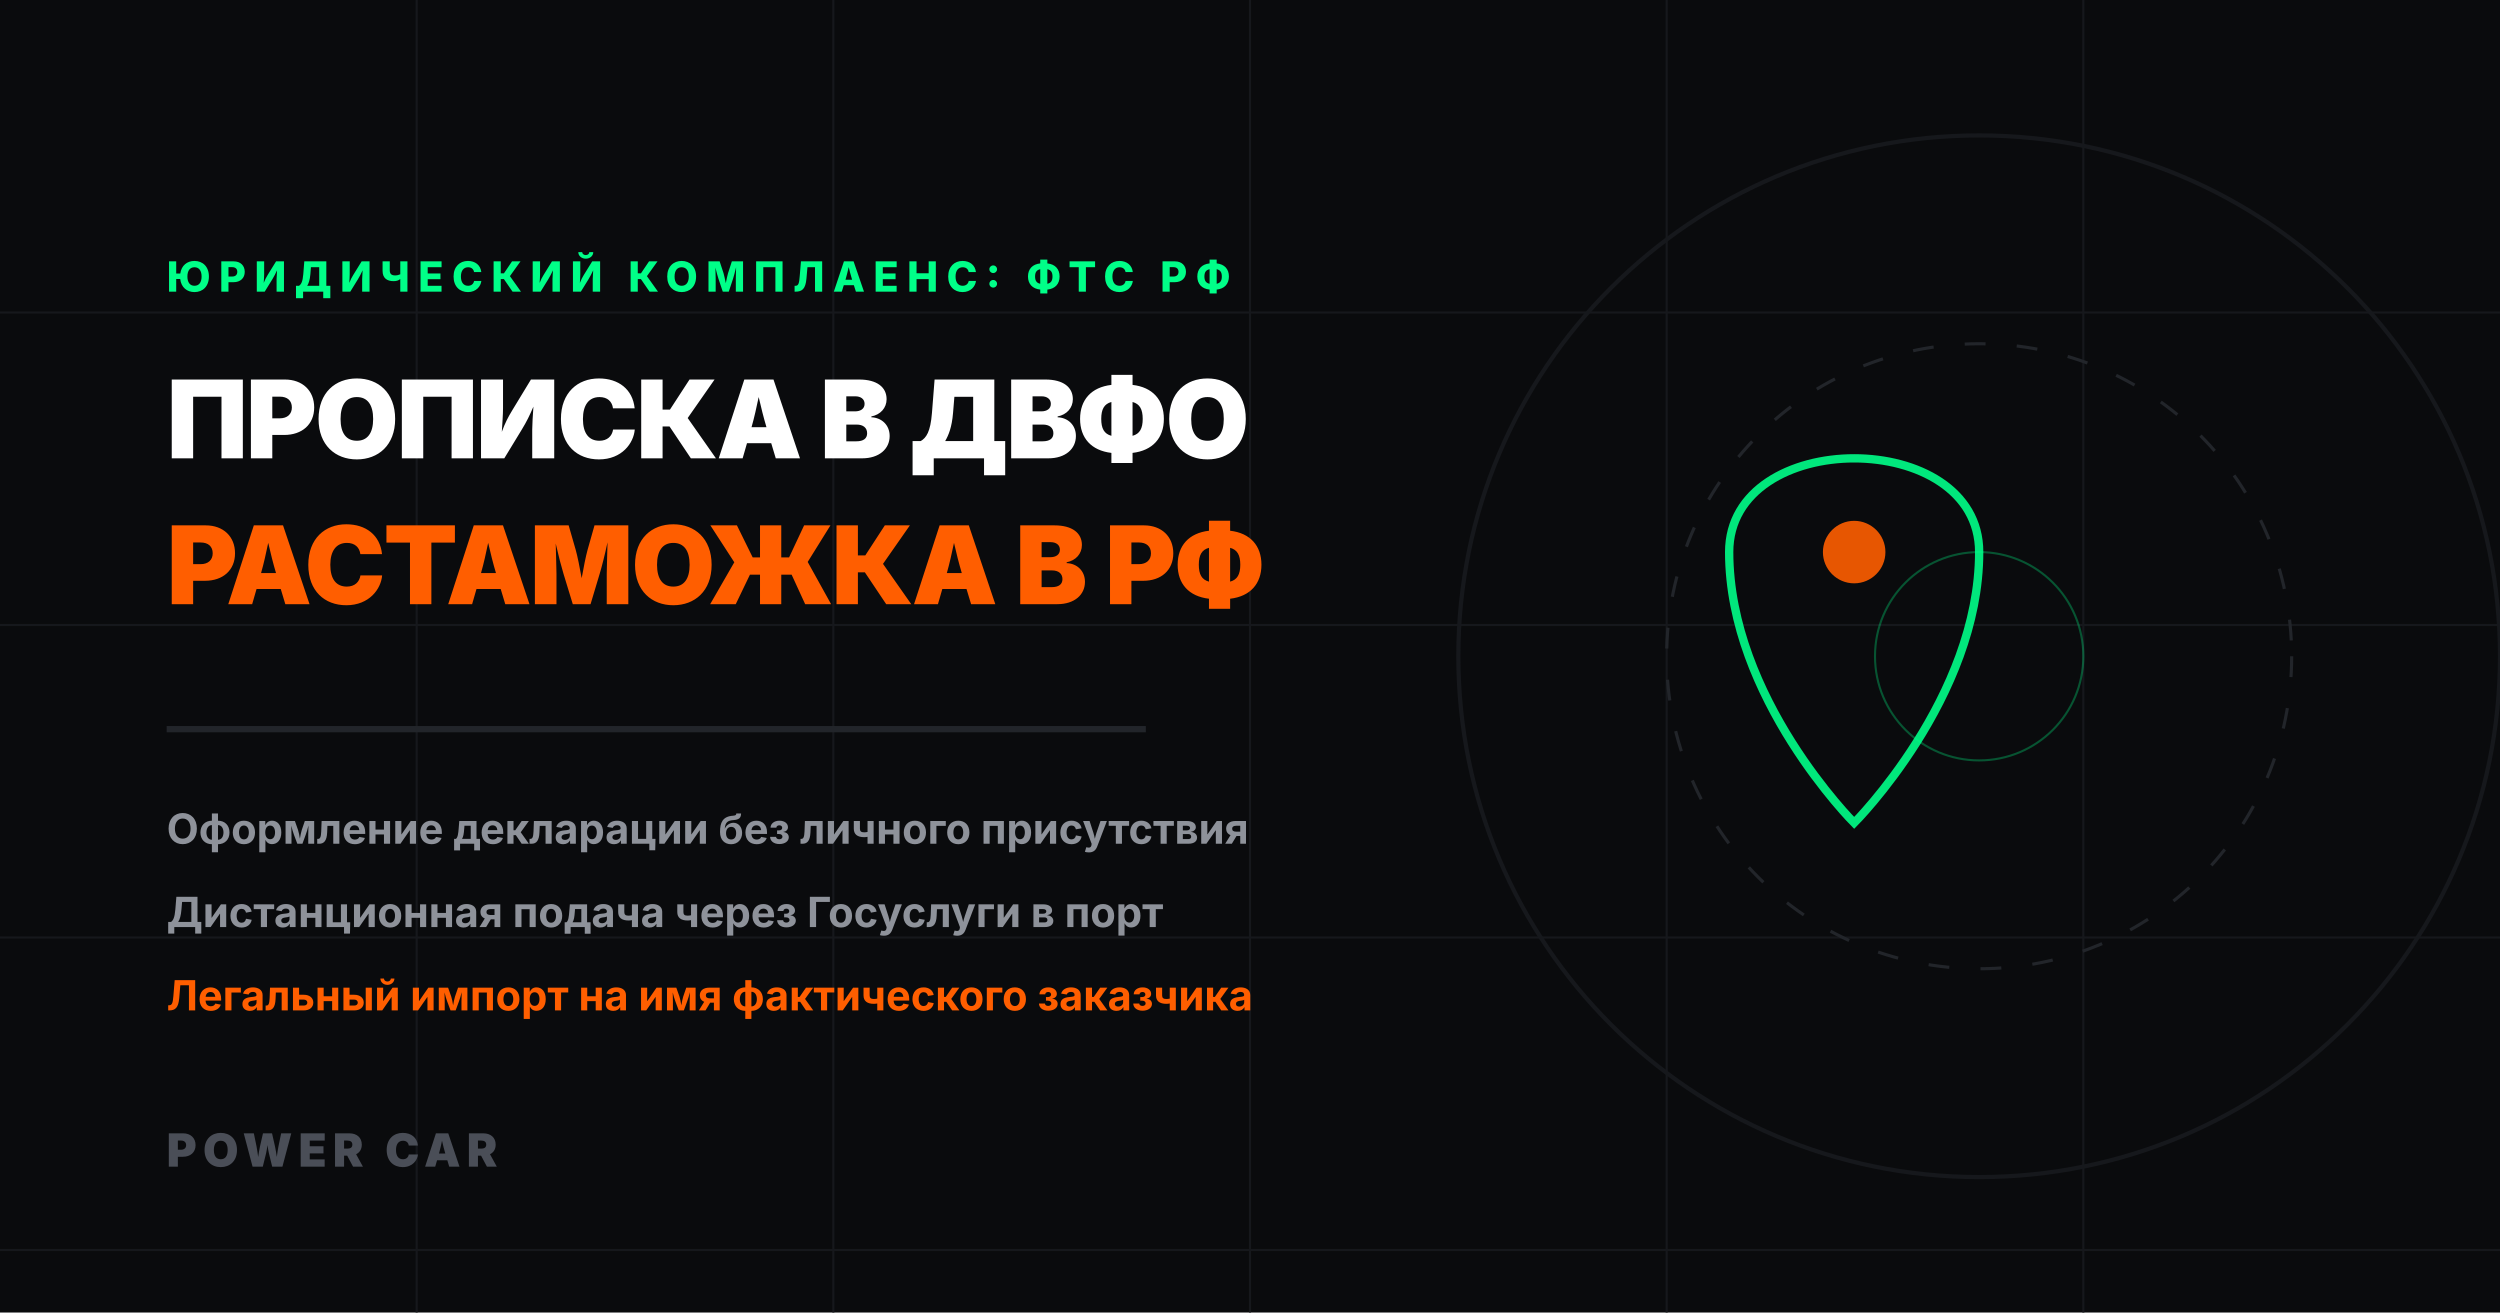
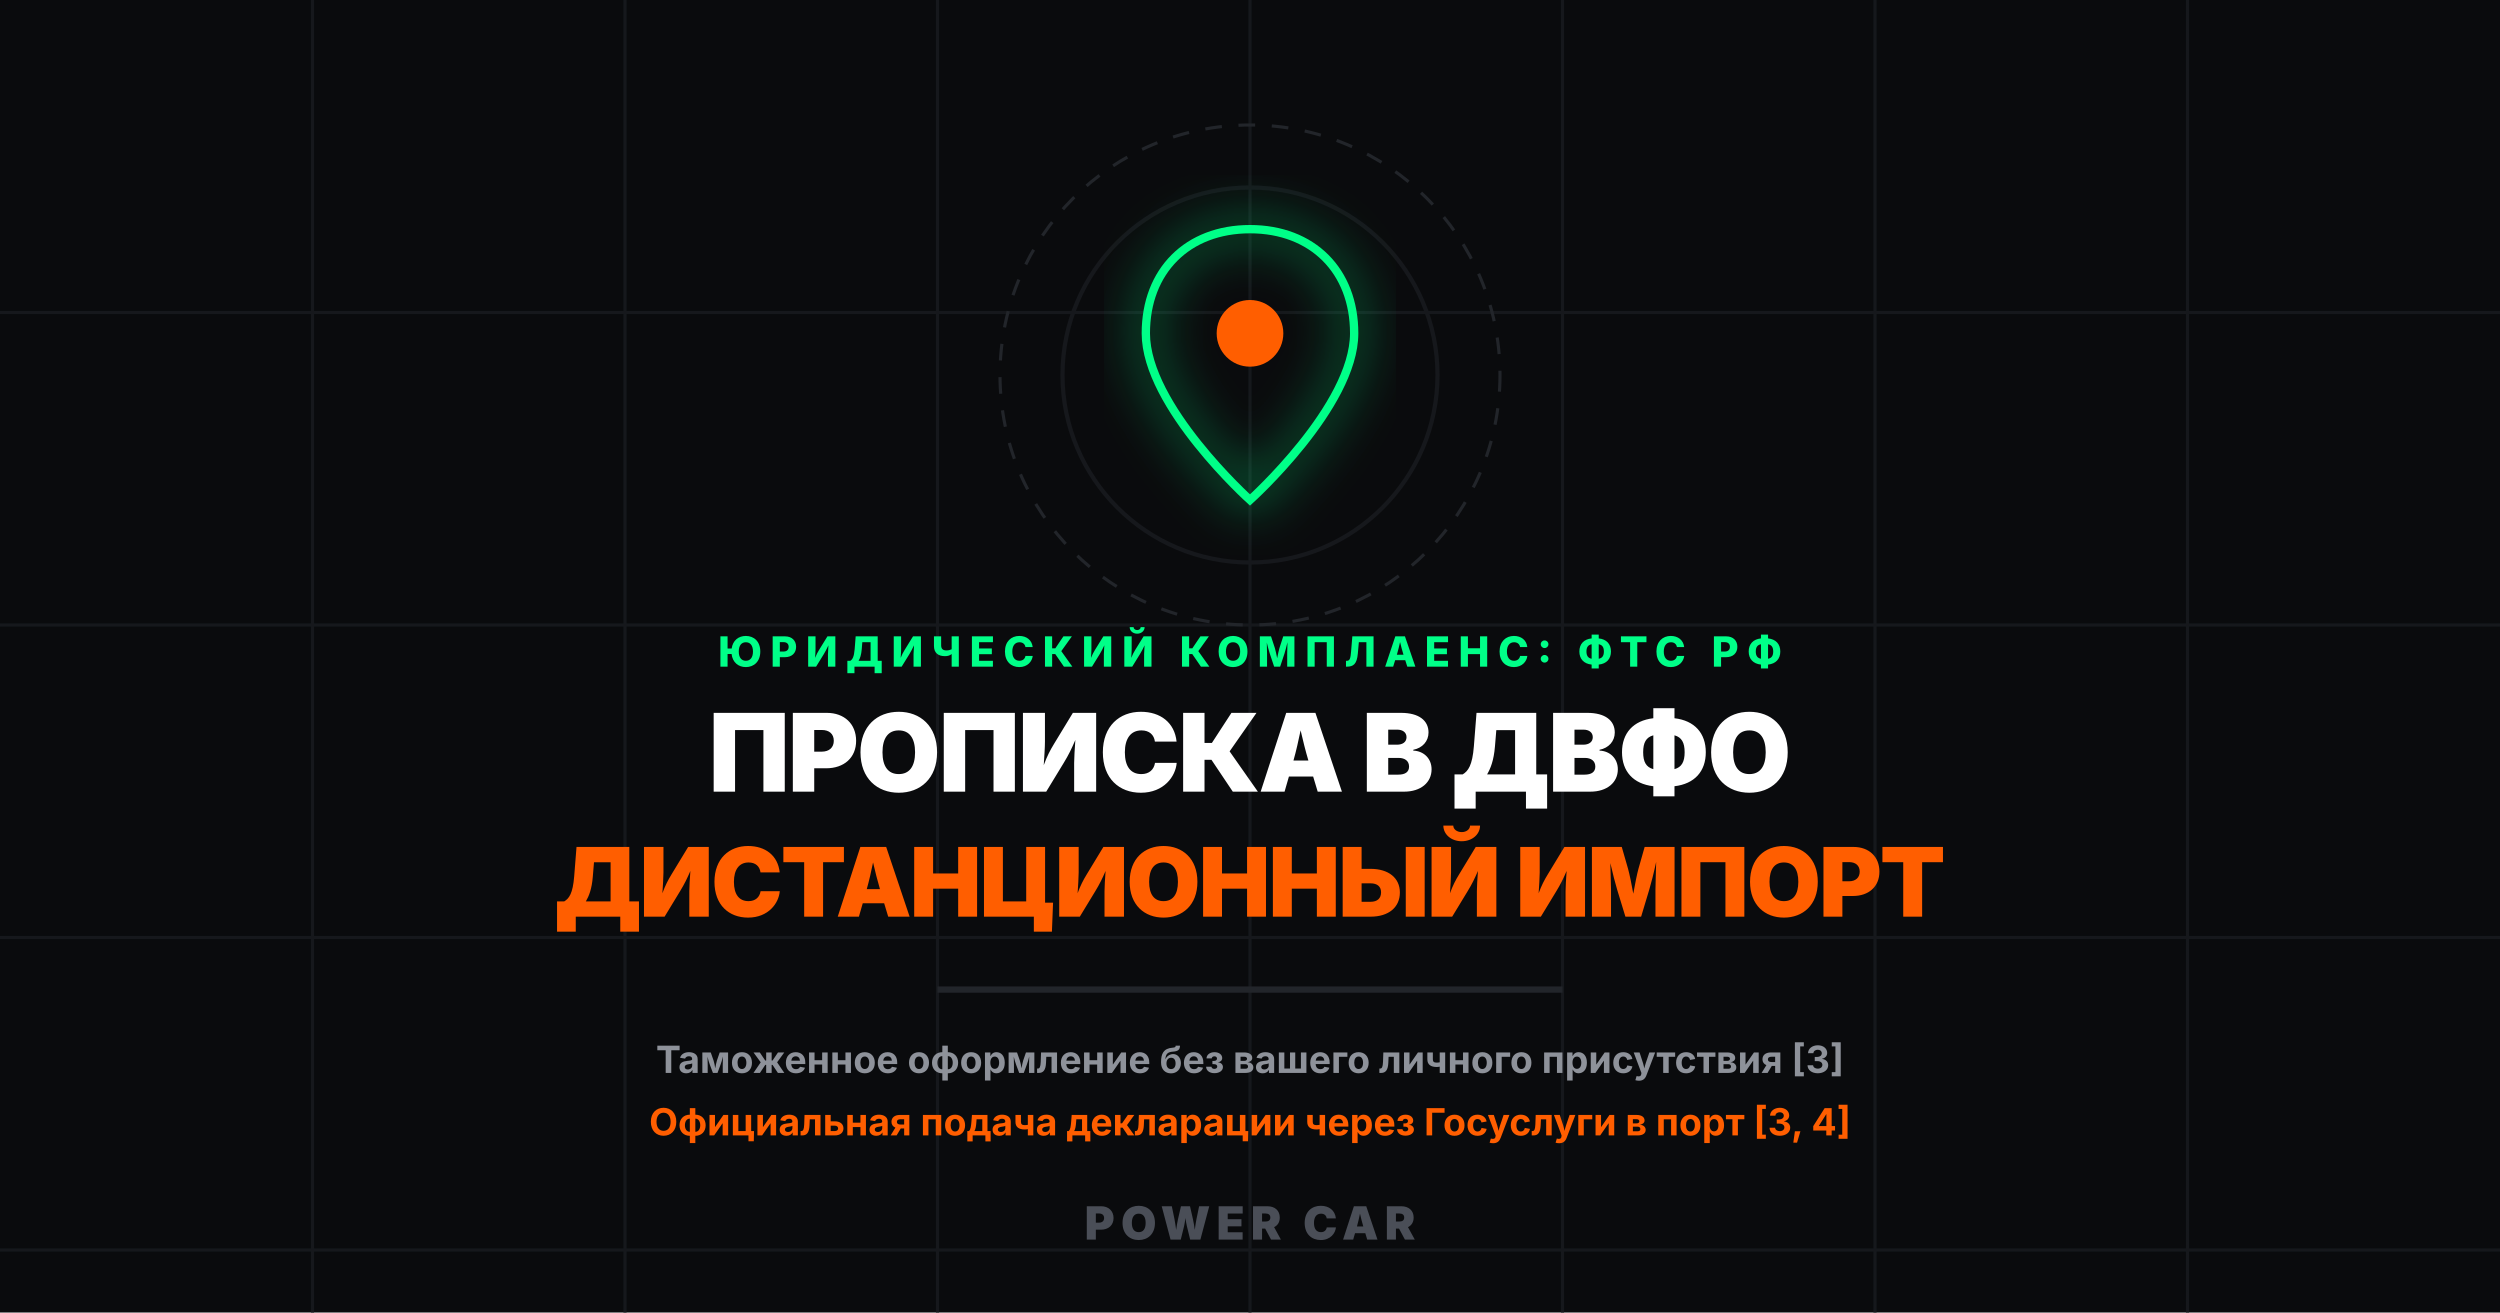
<svg xmlns="http://www.w3.org/2000/svg" viewBox="0 0 1200 630" width="100%" height="100%" style="background-color: #0A0B0D;">
  <rect width="1200" height="630" fill="#0A0B0D" />
-   <path d="M 0,150 L 1200,150 M 0,300 L 1200,300 M 0,450 L 1200,450 M 0,600 L 1200,600" stroke="#16181C" stroke-width="1" />
-   <path d="M 200,0 L 200,630 M 400,0 L 400,630 M 600,0 L 600,630 M 800,0 L 800,630 M 1000,0 L 1000,630" stroke="#16181C" stroke-width="1" />
-   <circle cx="950" cy="315" r="250" fill="none" stroke="#16181C" stroke-width="2" />
-   <circle cx="950" cy="315" r="150" fill="none" stroke="#22252A" stroke-width="1.5" stroke-dasharray="10 15" />
-   <circle cx="950" cy="315" r="50" fill="none" stroke="#00FF88" stroke-width="1" opacity="0.3" />
-   <g transform="translate(850, 215)" opacity="0.9">
-     <path d="M100,50 C100,120 40,180 40,180 C40,180 -20,120 -20,50 C-20,-10 100,-10 100,50 Z" fill="none" stroke="#00FF88" stroke-width="4" />
-     <circle cx="40" cy="50" r="15" fill="#FF5E00" />
-   </g>
-   <text x="80" y="140" fill="#00FF88" font-family="'Inter', sans-serif" font-size="20" font-weight="800" letter-spacing="4">ЮРИДИЧЕСКИЙ КОМПЛАЕНС: ФТС РФ</text>
-   <text x="80" y="220" fill="#FFFFFF" font-family="'Inter', sans-serif" font-size="52" font-weight="900" letter-spacing="-1">ПРОПИСКА В ДВФО</text>
-   <text x="80" y="290" fill="#FF5E00" font-family="'Inter', sans-serif" font-size="52" font-weight="900" letter-spacing="-1">РАСТАМОЖКА В РФ</text>
-   <line x1="80" y1="350" x2="550" y2="350" stroke="#22252A" stroke-width="3" />
-   <text x="80" y="405" fill="#8E929A" font-family="'Inter', sans-serif" font-size="20" font-weight="bold">Оформление декларации без личного присутствия</text>
-   <text x="80" y="445" fill="#8E929A" font-family="'Inter', sans-serif" font-size="20" font-weight="bold">Дистанционная подача через Госуслуги в порт</text>
-   <text x="80" y="485" fill="#FF5E00" font-family="'Inter', sans-serif" font-size="20" font-weight="bold">Легальный импорт на имя фактического заказчика</text>
-   <text x="80" y="560" fill="#4A4E57" font-family="'Inter', sans-serif" font-size="22" font-weight="900" letter-spacing="3">POWER CAR</text>
+   <path d="M 0,150 L 1200,150 M 0,300 L 1200,300 M 0,450 L 1200,450 M 0,600 L 1200,600" stroke="#16181C" stroke-width="1.5" />
+   <path d="M 150,0 L 150,630 M 300,0 L 300,630 M 450,0 L 450,630 M 600,0 L 600,630 M 750,0 L 750,630 M 900,0 L 900,630 M 1050,0 L 1050,630" stroke="#16181C" stroke-width="1.5" />
+   <defs>
+     <filter id="glow-3" x="-20%" y="-20%" width="140%" height="140%">
+       <feGaussianBlur stdDeviation="12" result="blur" />
+       <feMerge>
+         <feMergeNode in="blur" />
+         <feMergeNode in="SourceGraphic" />
+       </feMerge>
+     </filter>
+   </defs>
+   <circle cx="600" cy="180" r="90" fill="none" stroke="#16181C" stroke-width="2" />
+   <circle cx="600" cy="180" r="120" fill="none" stroke="#22252A" stroke-width="1.5" stroke-dasharray="8 8" />
+   <path d="M 600,110 C 570,110 550,130 550,160 C 550,195 600,240 600,240 C 600,240 650,195 650,160 C 650,130 630,110 600,110 Z" fill="none" stroke="#00FF88" stroke-width="4" filter="url(#glow-3)" />
+   <circle cx="600" cy="160" r="16" fill="#FF5E00" />
+   <text x="600" y="320" text-anchor="middle" fill="#00FF88" font-family="system-ui, -apple-system, sans-serif" font-size="20" font-weight="800" letter-spacing="4">ЮРИДИЧЕСКИЙ КОМПЛАЕНС: ФТС РФ</text>
+   <text x="600" y="380" text-anchor="middle" fill="#FFFFFF" font-family="system-ui, -apple-system, sans-serif" font-size="52" font-weight="900" letter-spacing="-1">ПРОПИСКА В ДВФО</text>
+   <text x="600" y="440" text-anchor="middle" fill="#FF5E00" font-family="system-ui, -apple-system, sans-serif" font-size="46" font-weight="900" letter-spacing="-1">ДИСТАНЦИОННЫЙ ИМПОРТ</text>
+   <line x1="450" y1="475" x2="750" y2="475" stroke="#22252A" stroke-width="3" />
+   <text x="600" y="515" text-anchor="middle" fill="#8E929A" font-family="system-ui, -apple-system, sans-serif" font-size="18" font-weight="bold">Таможенное оформление без вашего личного присутствия [3]</text>
+   <text x="600" y="545" text-anchor="middle" fill="#FF5E00" font-family="system-ui, -apple-system, sans-serif" font-size="18" font-weight="bold">Официальная подача декларации через Госуслуги в порт [3, 4]</text>
+   <text x="600" y="595" text-anchor="middle" fill="#4A4E57" font-family="system-ui, -apple-system, sans-serif" font-size="22" font-weight="900" letter-spacing="3">POWER CAR</text>
</svg>
